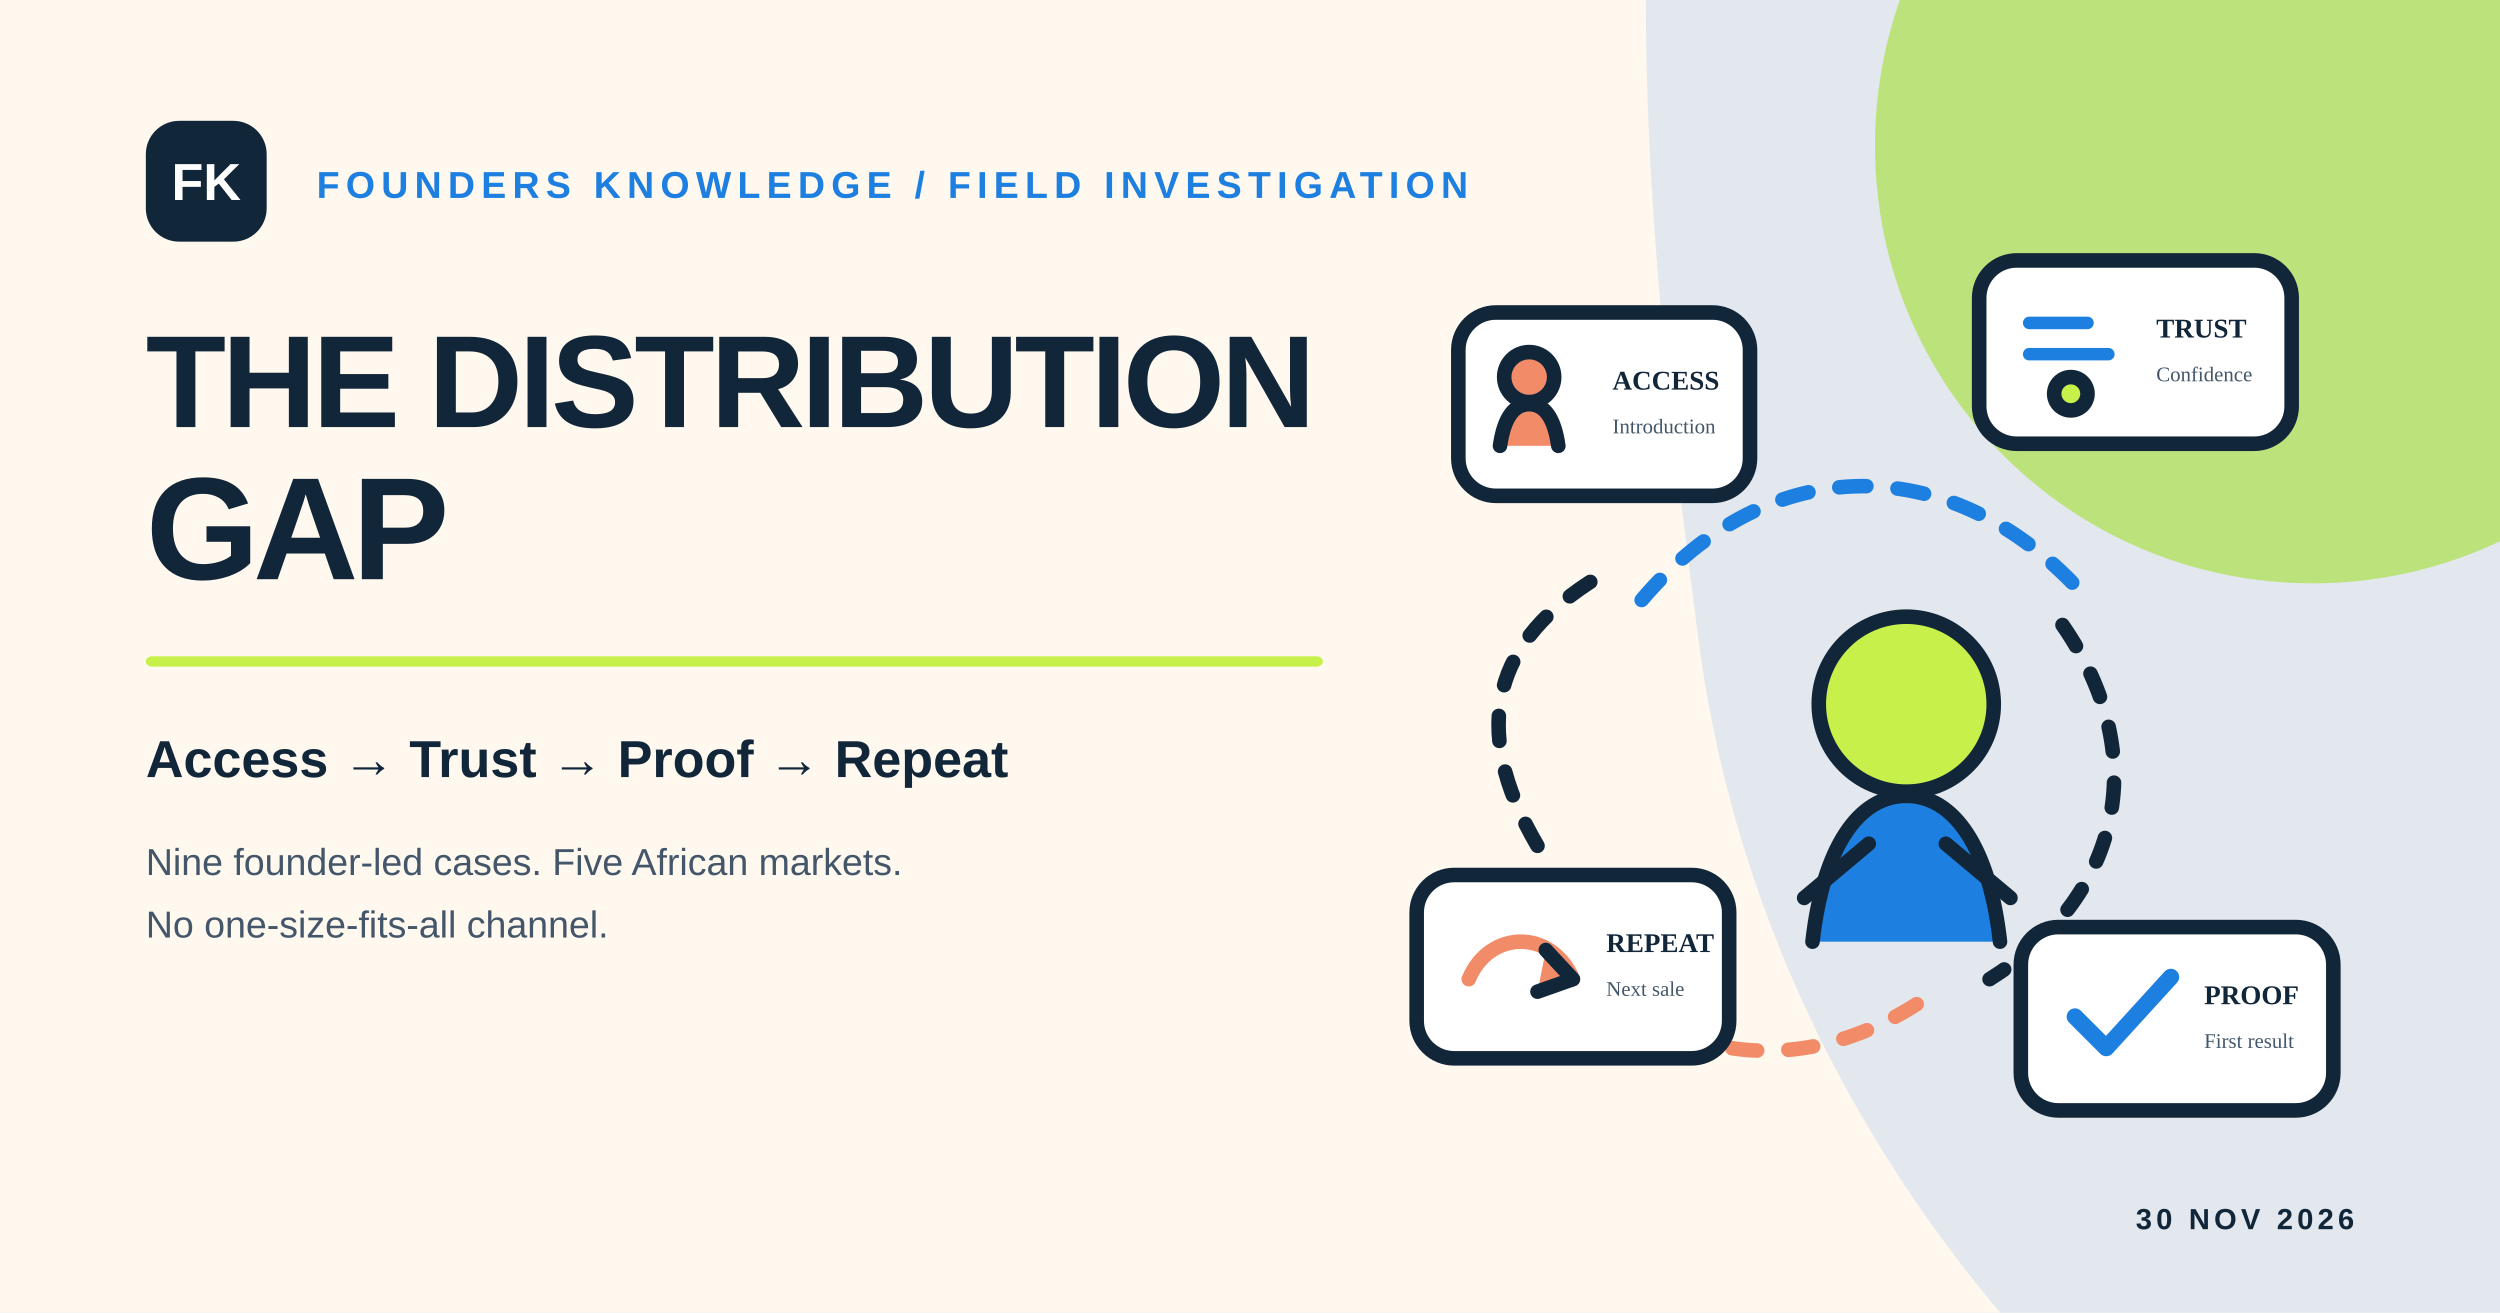
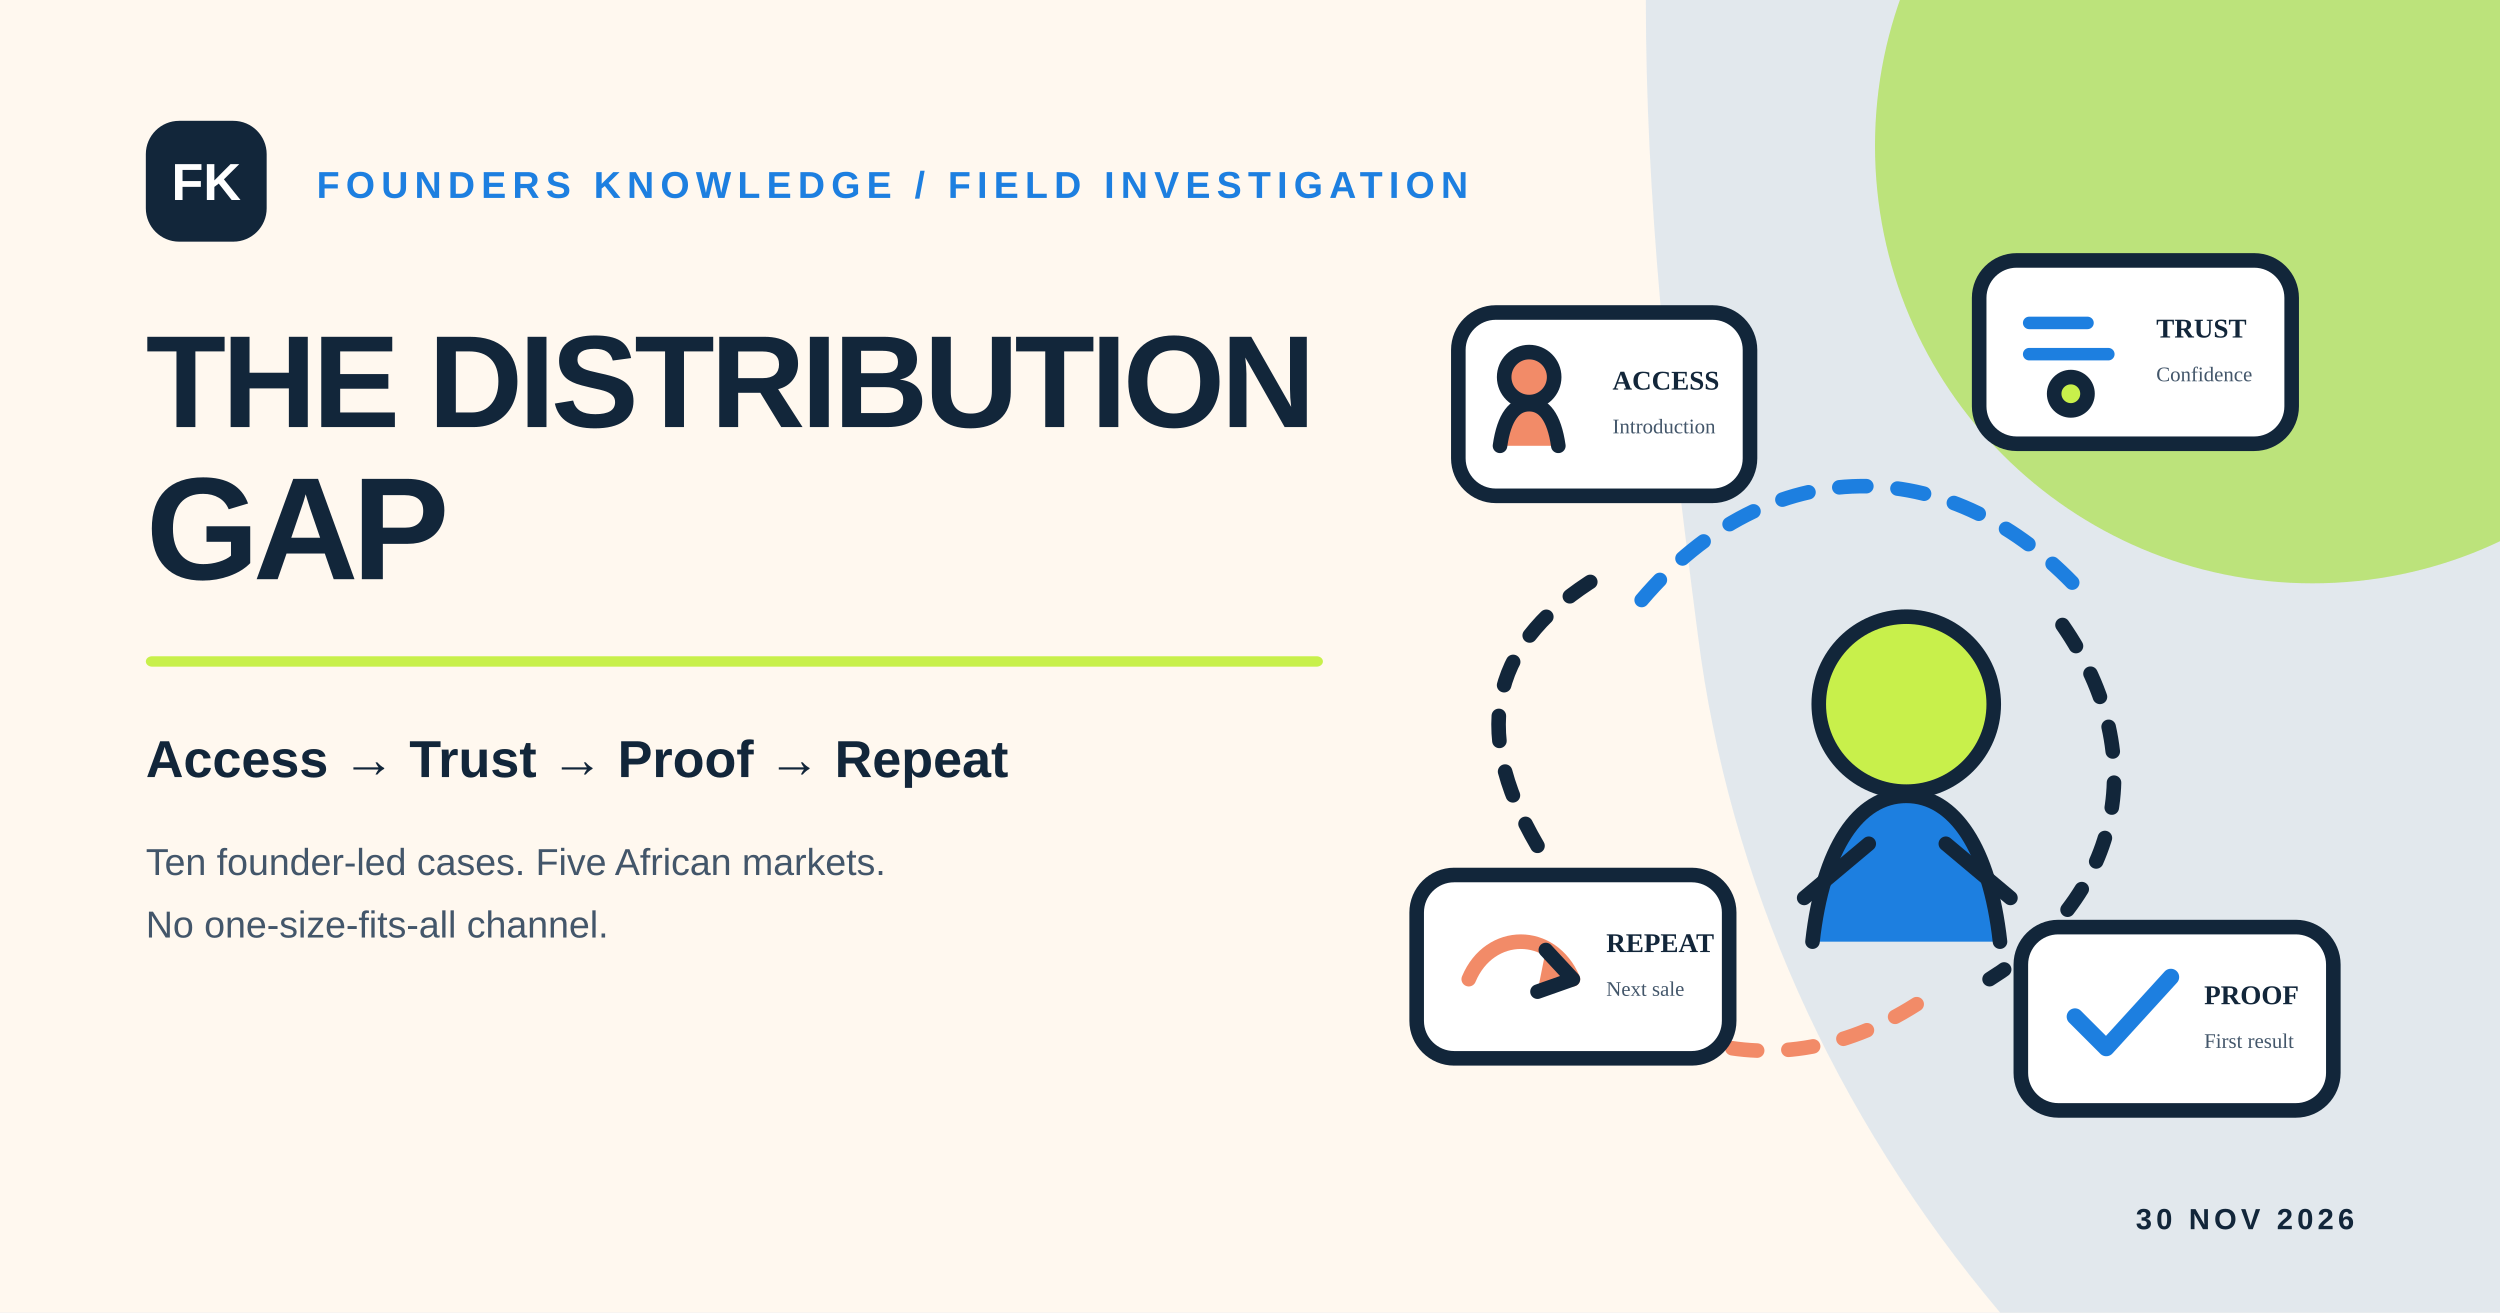
<svg xmlns="http://www.w3.org/2000/svg" viewBox="0 0 1200 630" role="img" aria-labelledby="title desc">
  <rect width="1200" height="630" fill="#fff8ef" />
  <circle cx="1110" cy="70" r="210" fill="#c8f04b" opacity=".8" />
  <path d="M790 0H1200V630H960c-80-95-130-207-145-325C800 190 790 94 790 0Z" fill="#1d7fe0" opacity=".13" />
  <g font-family="Arial,Helvetica,sans-serif">
    <rect x="70" y="58" width="58" height="58" rx="16" fill="#12263a" />
    <text x="99" y="96" text-anchor="middle" font-size="25" font-weight="700" fill="#fff">FK</text>
    <text x="152" y="95" font-size="18" font-weight="700" letter-spacing="3" fill="#1d7fe0">FOUNDERS KNOWLEDGE / FIELD INVESTIGATION</text>
    <text x="70" y="205" font-size="63" font-weight="700" letter-spacing="-2" fill="#12263a">THE DISTRIBUTION</text>
    <text x="70" y="278" font-size="70" font-weight="700" letter-spacing="-3" fill="#12263a">GAP</text>
    <rect x="70" y="315" width="565" height="5" rx="3" fill="#c8f04b" />
    <text x="70" y="373" font-size="25" font-weight="700" fill="#12263a">Access → Trust → Proof → Repeat</text>
-     <text x="70" y="420" font-size="18" fill="#43566a">Nine founder-led cases. Five African markets.</text>
+     <text x="70" y="420" font-size="18" fill="#43566a">Ten founder-led cases. Five African markets.</text>
    <text x="70" y="450" font-size="18" fill="#43566a">No one-size-fits-all channel.</text>
  </g>
  <g transform="translate(700 120)" stroke="#12263a" stroke-width="7" stroke-linecap="round" stroke-linejoin="round">
    <path d="M88 168C150 95 235 98 295 160" fill="none" stroke="#1d7fe0" stroke-dasharray="13 15" />
    <path d="M290 180C335 245 316 312 255 350" fill="none" stroke="#12263a" stroke-dasharray="12 15" />
    <path d="M220 362C148 408 74 378 40 318" fill="none" stroke="#f28b68" stroke-dasharray="12 15" />
    <path d="M38 286C4 228 18 187 67 157" fill="none" stroke="#12263a" stroke-dasharray="12 15" />
    <g transform="translate(140 170)">
      <circle cx="75" cy="48" r="42" fill="#c8f04b" />
      <path d="M30 162c5-45 22-70 45-70s40 25 45 70" fill="#1d7fe0" />
      <path d="M57 115l-31 26M94 115l31 26" fill="none" />
    </g>
    <g transform="translate(0 30)">
      <rect x="0" y="0" width="140" height="88" rx="18" fill="#fff" />
      <circle cx="34" cy="31" r="12" fill="#f28b68" />
      <path d="M20 64c2-14 7-20 14-20s12 6 14 20" fill="#f28b68" />
      <text x="74" y="37" font-size="13" font-weight="700" fill="#12263a" stroke="none">ACCESS</text>
      <text x="74" y="58" font-size="10" fill="#43566a" stroke="none">Introduction</text>
    </g>
    <g transform="translate(250 5)">
      <rect x="0" y="0" width="150" height="88" rx="18" fill="#fff" />
      <path d="M24 30h28M24 45h38" stroke="#1d7fe0" stroke-width="6" />
      <circle cx="44" cy="64" r="8" fill="#c8f04b" />
      <text x="85" y="37" font-size="13" font-weight="700" fill="#12263a" stroke="none">TRUST</text>
      <text x="85" y="58" font-size="10" fill="#43566a" stroke="none">Confidence</text>
    </g>
    <g transform="translate(270 325)">
      <rect x="0" y="0" width="150" height="88" rx="18" fill="#fff" />
      <path d="M26 43l15 15 31-34" fill="none" stroke="#1d7fe0" stroke-width="8" />
      <text x="88" y="37" font-size="13" font-weight="700" fill="#12263a" stroke="none">PROOF</text>
      <text x="88" y="58" font-size="10" fill="#43566a" stroke="none">First result</text>
    </g>
    <g transform="translate(-20 300)">
      <rect x="0" y="0" width="150" height="88" rx="18" fill="#fff" />
      <path d="M25 50c10-24 40-24 50 0" fill="none" stroke="#f28b68" stroke-width="7" />
      <path d="M62 36l13 14-17 6" fill="#f28b68" />
      <text x="91" y="37" font-size="13" font-weight="700" fill="#12263a" stroke="none">REPEAT</text>
      <text x="91" y="58" font-size="10" fill="#43566a" stroke="none">Next sale</text>
    </g>
  </g>
  <text x="1130" y="590" text-anchor="end" font-family="Arial,Helvetica,sans-serif" font-size="14" font-weight="700" letter-spacing="2" fill="#12263a">30 NOV 2026</text>
</svg>
